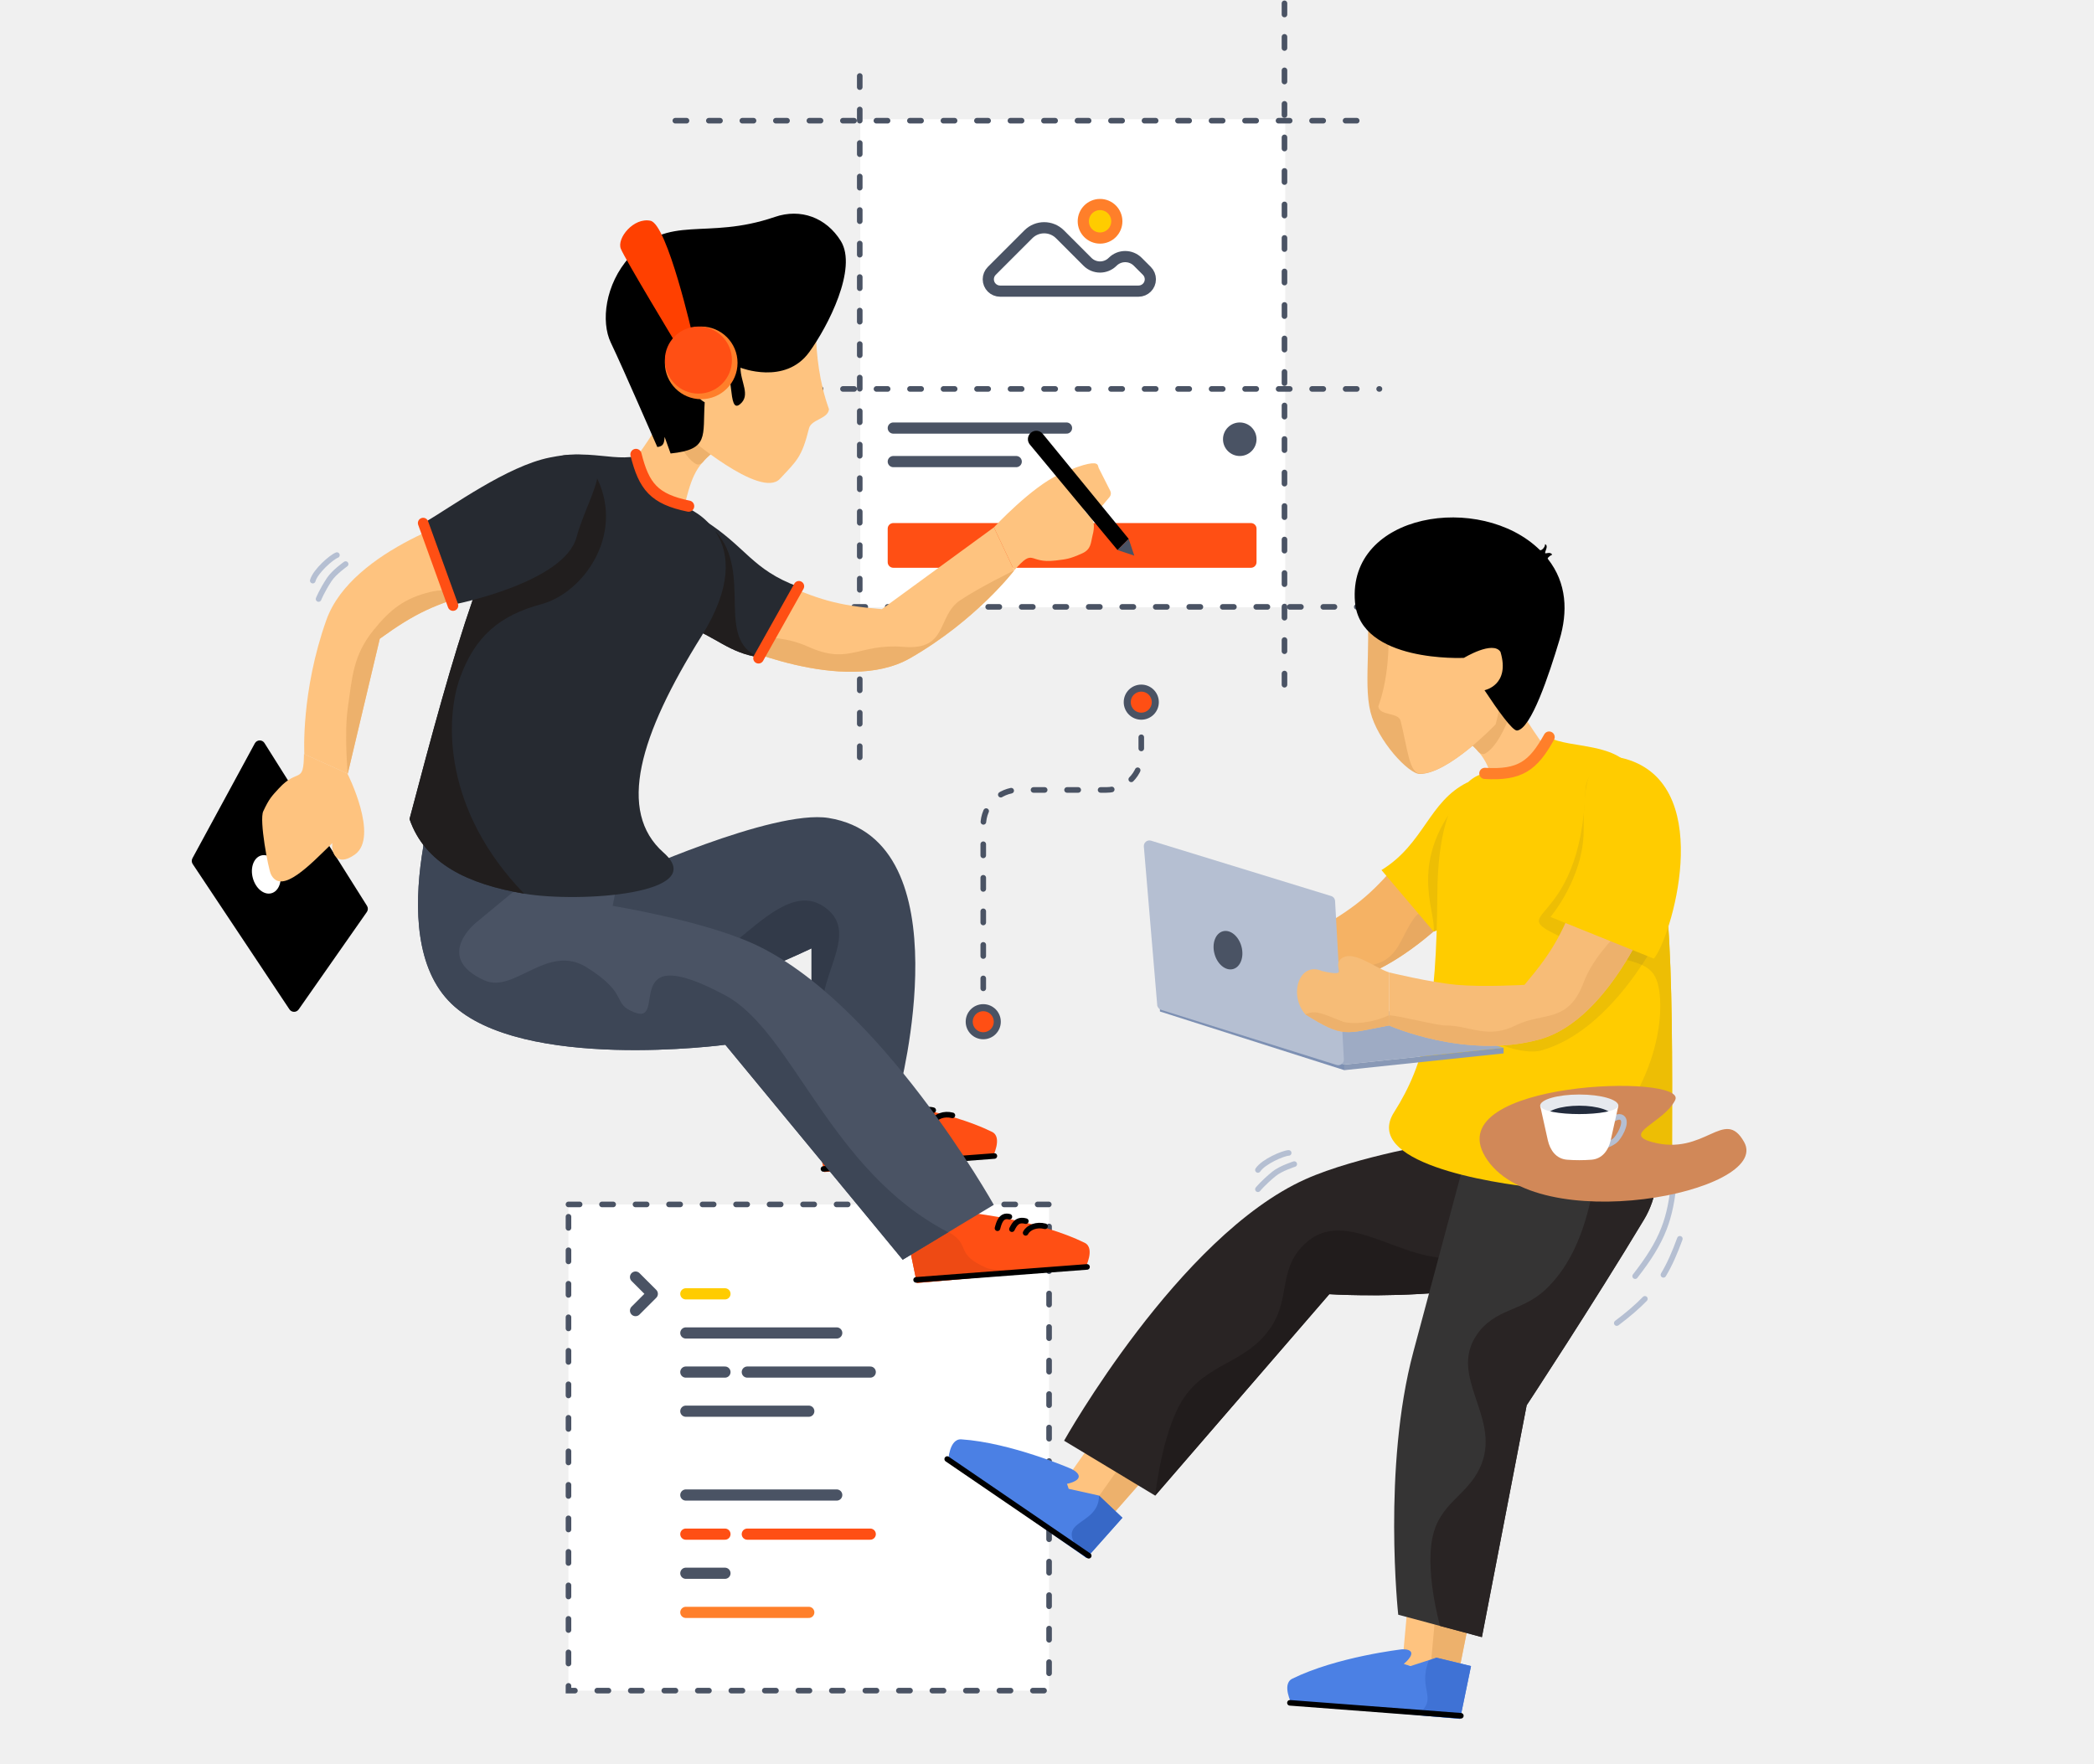
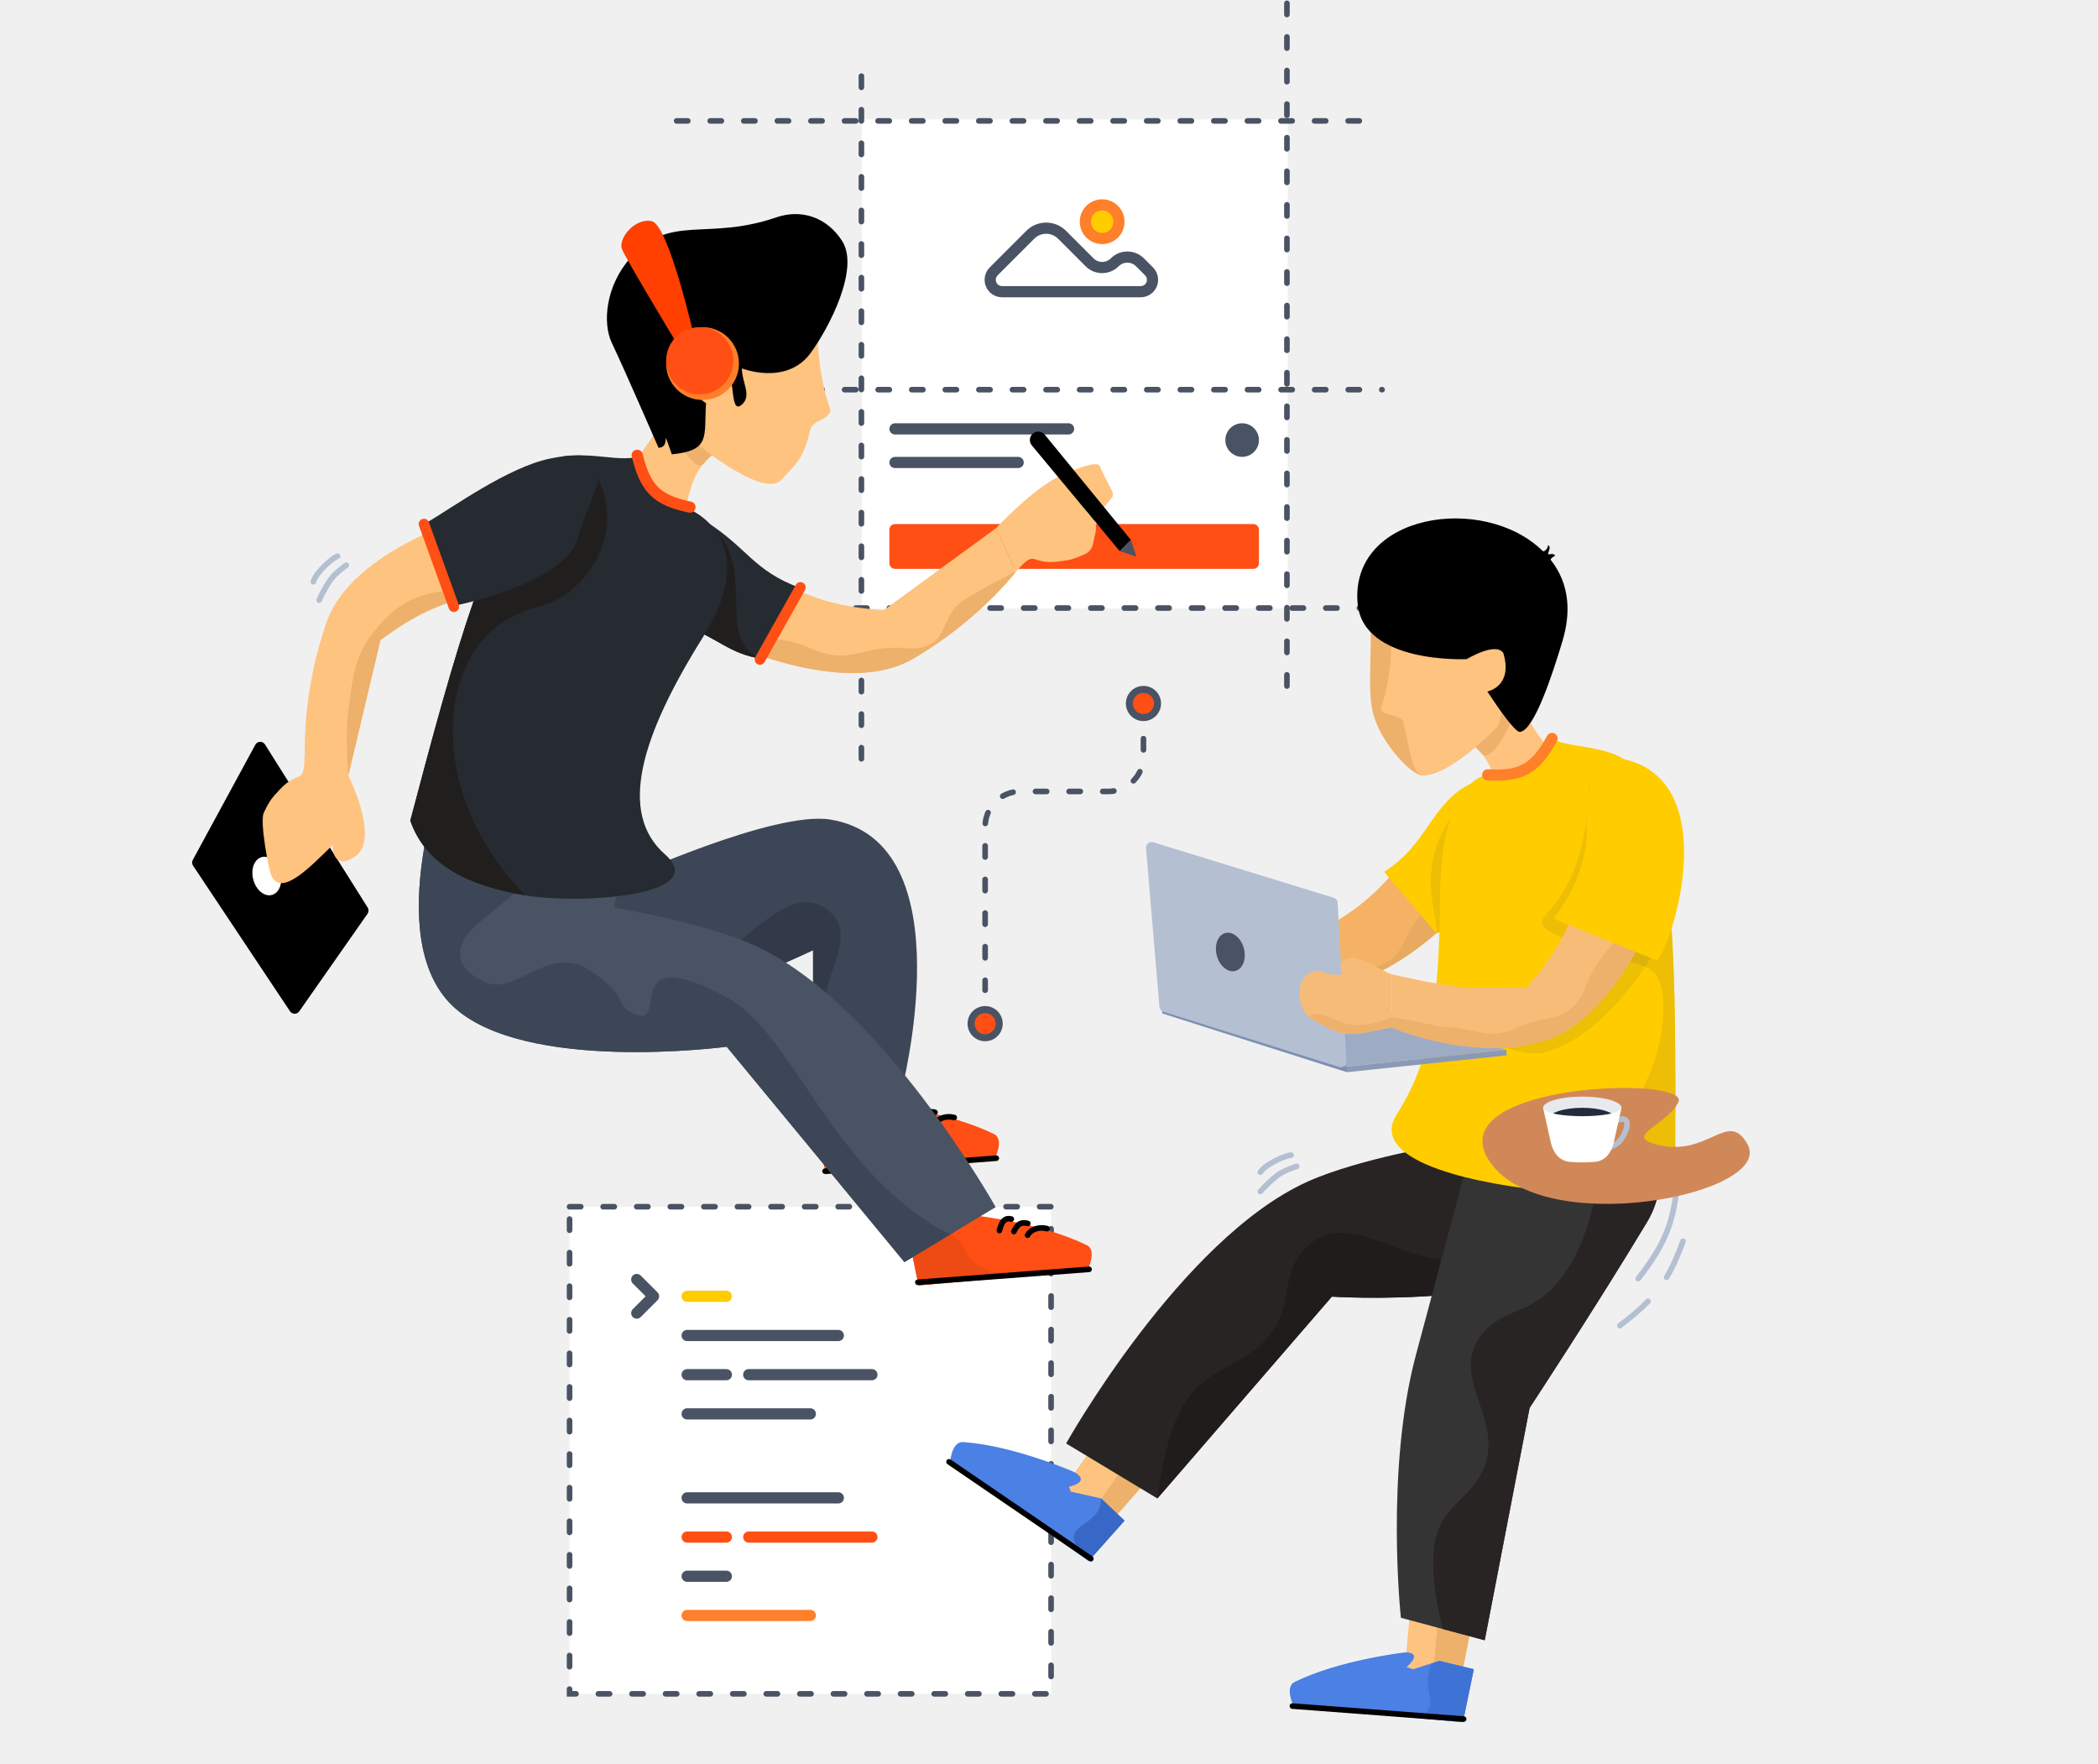
- <svg xmlns="http://www.w3.org/2000/svg" width="628" height="529" viewBox="0 0 628 529" fill="none">
+ <svg xmlns="http://www.w3.org/2000/svg" width="628" height="528" viewBox="0 0 628 528" fill="none">
  <rect x="337.008" y="205.312" width="10.531" height="10.531" rx="5.266" fill="#4A5364" />
  <rect x="339.114" y="207.418" width="6.319" height="6.319" rx="3.159" fill="#FF4F14" />
  <rect x="289.616" y="301.148" width="10.531" height="10.531" rx="5.266" fill="#4A5364" />
  <rect x="291.722" y="303.255" width="6.319" height="6.319" rx="3.159" fill="#FF4F14" />
  <path d="M342.274 221.109V226.375C342.274 232.191 337.559 236.906 331.742 236.906H305.413C299.597 236.906 294.882 241.621 294.882 247.438V296.409" stroke="#4A5364" stroke-width="1.675" stroke-linecap="round" stroke-dasharray="3.35 6.71" />
  <rect x="258.022" y="35.754" width="127.431" height="146.388" fill="white" />
  <path d="M308.411 70.266L297.433 81.244C296.766 81.911 296.392 82.816 296.392 83.758C296.392 85.722 297.984 87.314 299.947 87.314H341.44C343.404 87.314 344.996 85.722 344.996 83.758C344.996 82.816 344.621 81.911 343.954 81.244L341.225 78.515C339.142 76.432 335.765 76.432 333.683 78.515C331.6 80.597 328.223 80.597 326.141 78.515L317.892 70.266C315.274 67.648 311.029 67.648 308.411 70.266Z" stroke="#4A5364" stroke-width="3.352" />
  <circle cx="329.911" cy="66.364" r="5.028" fill="#FFCC00" stroke="#FF7F2A" stroke-width="3.352" />
  <circle cx="371.811" cy="131.728" r="5.028" fill="#4A5364" />
  <rect x="266.224" y="156.867" width="110.615" height="13.408" rx="1.676" fill="#FF4F14" />
  <path d="M267.9 128.376H319.855" stroke="#4A5364" stroke-width="3.352" stroke-linecap="round" />
  <path d="M267.9 138.431H304.771" stroke="#4A5364" stroke-width="3.352" stroke-linecap="round" />
  <path d="M202.536 36.196H407.007" stroke="#4A5364" stroke-width="1.676" stroke-linecap="round" stroke-dasharray="3.35 6.7" />
  <path d="M242.76 116.643H413.711" stroke="#4A5364" stroke-width="1.676" stroke-linecap="round" stroke-dasharray="3.35 6.7" />
  <path d="M236.056 182.007H440.527" stroke="#4A5364" stroke-width="1.676" stroke-linecap="round" stroke-dasharray="3.35 6.7" />
  <path d="M385.219 1L385.219 205.471" stroke="#4A5364" stroke-width="1.676" stroke-linecap="round" stroke-dasharray="3.35 6.7" />
  <path d="M257.844 22.788L257.844 227.259" stroke="#4A5364" stroke-width="1.676" stroke-linecap="round" stroke-dasharray="3.35 6.7" />
  <rect x="170.489" y="361.208" width="144.135" height="145.811" fill="white" stroke="#4A5364" stroke-width="1.676" stroke-linecap="round" stroke-dasharray="3.35 6.7" />
  <path d="M205.685 388.024H217.417" stroke="#FFCC00" stroke-width="3.352" stroke-linecap="round" />
  <path d="M224.121 411.488H260.993" stroke="#4A5364" stroke-width="3.352" stroke-linecap="round" />
  <path d="M205.685 423.22H242.557" stroke="#4A5364" stroke-width="3.352" stroke-linecap="round" />
  <path d="M205.685 411.488H217.417" stroke="#4A5364" stroke-width="3.352" stroke-linecap="round" />
  <path d="M205.685 399.756H250.937" stroke="#4A5364" stroke-width="3.352" stroke-linecap="round" />
  <path d="M205.685 471.824H217.417" stroke="#4A5364" stroke-width="3.352" stroke-linecap="round" />
  <path d="M224.121 460.091H260.993" stroke="#FF4F14" stroke-width="3.352" stroke-linecap="round" />
  <path d="M205.685 483.555H242.557" stroke="#FF7F2A" stroke-width="3.352" stroke-linecap="round" />
  <path d="M205.685 460.091H217.417" stroke="#FF4F14" stroke-width="3.352" stroke-linecap="round" />
  <path d="M205.685 448.359H250.937" stroke="#4A5364" stroke-width="3.352" stroke-linecap="round" />
  <path d="M190.601 382.996L195.629 388.024L190.601 393.052" stroke="#4A5364" stroke-width="3.352" stroke-linecap="round" stroke-linejoin="round" />
  <path d="M264.468 182.689C250.99 181.581 245.326 179.799 233.034 174.266L218.54 192.742C218.54 192.742 253.1 208.781 272.956 197.387C292.813 185.994 304.164 171.064 304.164 171.064L298.08 158.156L264.468 182.689Z" fill="#FEC37F" />
  <path d="M271 194C257.522 192.892 254.792 199.533 242.5 194C230.208 188.467 218.54 192.742 218.54 192.742C218.54 192.742 253.1 208.781 272.956 197.387C292.813 185.994 304.164 171.064 304.164 171.064C304.164 171.064 293.998 175.994 288 180C280.848 184.777 284.478 195.108 271 194Z" fill="#EDB16C" />
  <path d="M239.51 176C225.368 170.761 223.928 164.085 211.119 155.98L205.974 187.835C214.745 190.964 218.532 195.765 227.771 197.146L239.51 176Z" fill="#262A31" />
  <path d="M205.974 187.835C214.745 190.964 218.532 195.765 227.771 197.146C214.15 191.761 226.007 171.967 214.632 159.376L205.974 187.835Z" fill="#211E1E" />
  <path d="M240.97 176.596C241.397 175.835 241.126 174.872 240.365 174.445C239.604 174.018 238.642 174.289 238.215 175.05L240.97 176.596ZM226.103 196.64C225.676 197.401 225.947 198.364 226.708 198.79C227.469 199.217 228.432 198.946 228.859 198.186L226.103 196.64ZM238.215 175.05L226.103 196.64L228.859 198.186L240.97 176.596L238.215 175.05Z" fill="#FF4F14" />
  <path d="M332.766 149.056L329.244 153.237C329.244 153.237 325.562 144.892 324.439 150.687C325.099 155.751 329.468 153.856 327.613 160.779C327.146 162.524 327.317 164.703 324.629 165.92C320.774 167.665 319.801 167.706 316.571 168.099C308.172 169.118 310.318 164.037 304.164 171.064L298.08 158.156C298.08 158.156 309.303 146.06 317.634 142.3C326.11 138.474 328.429 138.7 329.044 139.243C329.359 139.52 329.349 140.037 329.538 140.411L332.98 147.22C333.283 147.82 333.198 148.542 332.766 149.056Z" fill="#FEC37F" />
  <path d="M243.912 335.656L264.637 330.639C264.637 330.639 284.111 332.857 297.514 339.448C300.793 341.06 297.678 347.043 297.678 347.043L247.182 351.509L243.912 335.656Z" fill="#FF4F14" />
  <path d="M246.964 350.569L298.218 346.684" stroke="black" stroke-width="1.676" stroke-linecap="round" />
  <path d="M285.626 334.501C283.16 333.84 280.655 334.804 279.814 336.467" stroke="black" stroke-width="1.676" stroke-linecap="round" />
  <path d="M279.873 332.959C277.407 332.298 276.545 333.702 275.704 335.366" stroke="black" stroke-width="1.676" stroke-linecap="round" />
  <path d="M274.941 331.638C272.475 330.977 271.814 333.443 271.374 335.087" stroke="black" stroke-width="1.676" stroke-linecap="round" />
  <path d="M271.693 368.922L292.418 363.904C292.418 363.904 311.892 366.123 325.295 372.713C328.574 374.326 325.459 380.308 325.459 380.308L274.963 384.774L271.693 368.922Z" fill="#FF4F14" />
  <path d="M271.693 368.922L284.5 369.5C291.5 373.5 286 376 296 380.308C299.356 381.754 325.459 380.308 325.459 380.308L274.963 384.774L271.693 368.922Z" fill="#EE4A14" />
  <path d="M274.745 383.834L325.999 379.949" stroke="black" stroke-width="1.676" stroke-linecap="round" />
  <path d="M313.406 367.766C310.941 367.105 308.435 368.069 307.594 369.732" stroke="black" stroke-width="1.676" stroke-linecap="round" />
  <path d="M307.654 366.224C305.188 365.563 304.326 366.967 303.485 368.631" stroke="black" stroke-width="1.676" stroke-linecap="round" />
  <path d="M302.722 364.903C300.256 364.242 299.595 366.708 299.155 368.352" stroke="black" stroke-width="1.676" stroke-linecap="round" />
  <path d="M147.822 303.903C121.674 289.413 127.4 234.128 127.4 234.128L184.411 228.171L186.964 263.059C186.964 263.059 231.774 242.609 248.505 245.314C289.641 251.966 269.656 327.354 269.656 327.354H243.377V284.411C243.377 284.411 173.599 318.187 147.822 303.903Z" fill="#3D4656" />
  <path d="M147.822 303.903C121.674 289.413 127.4 234.127 127.4 234.127L152.544 259.298L147.822 284.411C147.822 284.411 167.97 278.154 180.104 281.731C187.847 284.013 190.206 290.081 198.05 291.986C215.786 296.294 232.588 261.456 247.403 272.117C258.997 280.461 242.786 294.491 247.403 308.009C250.061 315.793 255.735 327.354 255.735 327.354L243.377 327.354V284.411C243.377 284.411 173.599 318.187 147.822 303.903Z" fill="#323A49" />
  <path d="M135.375 301.001C113.869 280.238 133.708 228.318 133.708 228.318L190.319 237.32L183.755 271.68C183.755 271.68 210.213 275.968 225.673 282.912C263.686 299.984 298.042 361.325 298.042 361.325L270.725 377.791L217.525 313.323C217.525 313.323 156.577 321.47 135.375 301.001Z" fill="#4A5364" />
  <path d="M135.375 301.001C113.868 280.238 133.708 228.318 133.708 228.318L190.319 237.32L142.75 276.72C142.75 276.72 129.853 287.082 145.313 294.025C154.302 298.062 164.218 282.662 176.078 290.179C189.012 298.377 183.192 300.854 190.319 303.639C200.389 307.574 185.249 281.21 217.525 298.511C237.837 309.4 248.673 351.069 284.383 369.558L270.725 377.791L217.525 313.323C217.525 313.323 156.577 321.47 135.375 301.001Z" fill="#3D4656" />
  <path d="M204.719 153.665C207.322 143.951 207.839 140.143 214.998 134.73L202.221 120.896C195.033 129.966 193.027 135.783 187.461 140.365C193.132 151.118 193.21 153.511 204.719 153.665Z" fill="#FEC37F" />
  <path d="M214.998 134.73L202.221 120.896C201.43 121.895 200.701 122.854 200.023 123.777C200.023 123.777 203.391 135.958 208.623 139.095C210.053 139.952 211.229 138.058 211.229 138.058C212.238 136.973 213.466 135.888 214.998 134.73Z" fill="#EDB16C" />
  <path d="M205.599 130.399C205.599 130.399 228.076 149.855 233.902 143.603C238.956 138.179 240.474 137.143 242.619 128.481C243.3 125.734 248.314 125.659 248.618 122.727C242.757 106.566 245.129 88.546 245.129 88.546C245.129 88.546 211.949 88.375 204.946 103.599C200.57 113.11 205.599 130.399 205.599 130.399Z" fill="#FEC37F" />
  <path d="M252.15 72.253C247.771 65.234 240.125 62.402 232.358 65.069C211.543 72.214 200.658 63.868 188.835 77.043C181.395 85.333 180.206 96.514 183.171 102.725C187.184 111.133 195.879 131.316 197.133 134.065C198.964 133.85 199.198 132.938 199.322 131.023L201.116 136C212.788 134.808 210.695 130.81 211.341 120.636C205.558 117.857 203.686 99.516 216.293 107.495C220.459 110.131 218.076 124.342 221.908 121.242C225.239 118.548 222.071 114.622 222.076 110.274C222.076 110.274 235.422 115.568 242.662 105.646C248.335 97.872 257.256 80.438 252.15 72.253Z" fill="black" />
  <path d="M186.19 74.604C187.46 77.754 202.7 102.958 202.7 102.958L207.78 100.857C207.78 100.857 200.16 67.253 195.08 66.203C190 65.152 184.92 71.454 186.19 74.604Z" fill="#FF4000" />
  <circle cx="210.294" cy="108.824" r="10.894" fill="#FF7F2A" />
  <circle cx="209.456" cy="107.986" r="10.056" fill="#FF4F14" />
  <path d="M199.019 255.711C184.97 243.323 191.799 220.486 210.397 190.756C228.996 161.025 205.963 152.262 205.963 152.262C196.408 152.305 191.292 142.259 190.503 136.842C182.527 138.55 170.191 132.659 162.253 140.55C146.91 155.804 136.238 194.85 122.817 245.635C127.466 259.104 140.452 265.183 157.191 268.009C173.874 270.826 213.069 268.1 199.019 255.711Z" fill="#262A31" />
  <path d="M190.73 136.284C193.134 145.881 196.172 149.673 206.527 151.795" stroke="#FF4F14" stroke-width="3.352" stroke-linecap="round" />
  <path d="M122.818 245.636C127.466 259.104 140.452 265.183 157.191 268.009C132.913 242.931 133.46 215.829 137.925 203.354C142.39 190.879 149.853 184.542 162.351 181.193C174.849 177.845 187.212 160.651 179.203 143.711C176.325 137.624 170.192 132.659 162.254 140.551C146.91 155.804 136.238 194.85 122.818 245.636Z" fill="#211E1E" />
  <path d="M113.894 191.56C124.859 183.645 130.321 181.319 143.26 177.537L142.272 154.076C142.272 154.076 105.58 164.341 97.891 185.903C90.201 207.466 91.273 226.19 91.273 226.19L104.285 232.049L113.894 191.56Z" fill="#FEC37F" />
  <path d="M113.894 191.56C124.859 183.645 130.321 181.319 143.26 177.538C143.26 177.538 134.407 176.204 129 177.537C121.226 179.455 117.031 182.771 112 189C105.931 196.514 105.632 202.935 104.285 212.5C103.221 220.06 104.285 232.049 104.285 232.049L113.894 191.56Z" fill="#EDB16C" />
  <path d="M95.541 179.645C95.541 179.645 96.519 177.179 98.759 173.78C100.204 171.588 103.653 169.169 103.653 169.169" stroke="#B5BFD2" stroke-width="1.676" stroke-linecap="round" />
  <path d="M93.797 174.132C94.637 171.23 99.472 167.064 101.044 166.478" stroke="#B5BFD2" stroke-width="1.676" stroke-linecap="round" />
  <path d="M79.316 222.838L110.062 271.658C110.422 272.229 110.404 272.96 110.017 273.512L89.569 302.734C88.892 303.701 87.455 303.684 86.801 302.702L57.792 259.126C57.448 258.609 57.418 257.944 57.714 257.398L76.424 222.932C77.036 221.806 78.633 221.754 79.316 222.838Z" fill="black" />
  <ellipse rx="4.19" ry="5.866" transform="matrix(-0.965926 0.258819 0.258819 0.965926 79.8673 262.223)" fill="white" />
  <path d="M104.176 231.955C104.176 231.955 113.862 251.057 106.382 256.311C100.79 260.239 99.314 255.464 99.678 252.839C93.182 259.16 84.331 268.644 81.243 262.176C80.464 260.546 77.698 245.976 78.95 243.304C80.746 239.473 81.459 238.81 83.659 236.412C89.381 230.181 91.051 235.437 91.163 226.097L104.176 231.955Z" fill="#FEC37F" />
  <path d="M127.181 156.782C135.434 151.968 152.086 139.767 164.882 137.214C189 132.402 176.61 147.311 172.922 161.072C169.235 174.832 136.056 181.299 136.056 181.299L127.181 156.782Z" fill="#262A31" />
  <path d="M128.39 156.329C128.094 155.508 127.188 155.084 126.368 155.381C125.547 155.677 125.123 156.583 125.419 157.403L128.39 156.329ZM134.371 182.153C134.668 182.973 135.574 183.398 136.394 183.101C137.214 182.804 137.639 181.898 137.342 181.078L134.371 182.153ZM125.419 157.403L134.371 182.153L137.342 181.078L128.39 156.329L125.419 157.403Z" fill="#FF4F14" />
  <path fill-rule="evenodd" clip-rule="evenodd" d="M309.177 129.773C308.11 130.662 307.966 132.247 308.855 133.314L335.155 164.969L338.507 161.617L312.718 130.095C311.829 129.029 310.244 128.885 309.177 129.773Z" fill="black" />
  <path d="M335.155 164.969L338.507 161.617L340.183 166.645L335.155 164.969Z" fill="#4A5364" />
  <path d="M330.283 458.056L343.227 443.327L330.015 429.037L317.774 446.393L330.283 458.056Z" fill="#FEC37F" />
  <path d="M330.283 458.056L343.227 443.327L337.741 437.144L325.5 454.5L330.283 458.056Z" fill="#EDB16C" />
  <path d="M325.861 467.273L336.619 455.18L329.5 448.5L320.5 446.5L320 445C320 445 323.639 444.339 323.52 442.701C323.429 441.442 321.179 440.471 321.179 440.471C321.179 440.471 303.205 432.656 288.302 431.662C284.656 431.419 284.363 438.158 284.363 438.158L325.861 467.273Z" fill="#4B80E4" />
  <path d="M325.861 467.273L336.619 455.179L329.607 448.5C329.607 458.5 314 455.18 325.861 467.273Z" fill="#3768C7" />
  <path d="M326.52 466.568L284.075 437.577" stroke="black" stroke-width="1.676" stroke-linecap="round" />
  <path d="M437.217 502.888L441.063 483.66L422.475 477.892L420.552 499.043L437.217 502.888Z" fill="#FEC37F" />
  <path d="M437.217 502.888L441.063 483.66L430.923 479.349L429 500.5L437.217 502.888Z" fill="#EDB16C" />
  <path d="M437.894 515.506L441.164 499.654L430.801 497.145L423.029 499.654L421 499C421 499 424.109 496.525 423.029 495.263C422.353 494.472 420.439 494.636 420.439 494.636C420.439 494.636 400.965 496.855 387.562 503.445C384.283 505.058 387.398 511.041 387.398 511.041L437.894 515.506Z" fill="#4B80E4" />
  <path d="M437.894 515.506L441.164 499.654L430.801 497.145L428.5 498C425 507 431.725 509.191 425 514.366L437.894 515.506Z" fill="#3F72D5" />
  <path d="M438.112 514.567L386.858 510.681" stroke="black" stroke-width="1.676" stroke-linecap="round" />
  <path d="M481.791 371.749C503.298 350.985 483.458 299.065 483.458 299.065L439.243 310.612L433.412 342.427C433.412 342.427 406.953 346.716 391.493 353.659C353.48 370.731 319.125 432.073 319.125 432.073L346.441 448.539L398.664 388.127C398.664 388.127 460.589 392.218 481.791 371.749Z" fill="#292424" />
  <path d="M481.792 371.749C503.299 350.985 483.459 299.066 483.459 299.066C483.459 299.066 474.083 363.822 442.248 375.95C423.289 383.173 404.049 359.078 390.332 374.027C383.638 381.323 386.759 389.441 381.359 397.742C373.897 409.213 361.577 408.499 354.44 420.175C348.437 429.994 346.442 448.539 346.442 448.539L398.664 388.128C398.664 388.128 460.59 392.218 481.792 371.749Z" fill="#211C1C" />
  <path d="M493.063 365.725C508.463 340.102 475.861 295.087 475.861 295.087L435.831 320.109L438.743 349.924L423.879 405.395C414.553 440.201 419.336 484.258 419.336 484.258L444.429 490.981L457.857 421.439C457.857 421.439 477.881 390.984 493.063 365.725Z" fill="#353434" />
  <path d="M493.063 365.725C508.463 340.103 475.862 295.087 475.862 295.087C475.862 295.087 489.873 362.21 463.399 386.846C456.386 393.372 448.296 392.397 442.889 400.306C434.406 412.713 449.678 424.678 444.43 438.762C441.015 447.924 432.919 449.919 430.07 459.272C426.839 469.884 431.883 487.619 431.883 487.619L444.43 490.981L457.858 421.439C457.858 421.439 477.882 390.984 493.063 365.725Z" fill="#292424" />
  <path d="M449.418 240.501C446.815 230.788 446.298 226.979 439.139 221.567L451.916 207.732C459.104 216.803 461.11 222.62 466.675 227.202C461.005 237.955 460.927 240.348 449.418 240.501Z" fill="#FEC37F" />
  <path d="M439.139 221.567L451.916 207.732C452.707 208.731 453.436 209.691 454.114 210.614C454.114 210.614 450.746 222.794 445.514 225.931C444.084 226.788 442.908 224.894 442.908 224.894C441.899 223.81 440.671 222.725 439.139 221.567Z" fill="#EDB16C" />
  <path d="M448.538 217.236C448.538 217.236 434.344 232.118 425.798 232.118C422.446 232.118 413.146 222.162 411 213.5C408.676 204.12 411.942 190.207 409.008 175.383C409.008 175.383 442.189 175.212 449.192 190.436C453.567 199.947 448.538 217.236 448.538 217.236Z" fill="#EDB16C" />
  <path d="M448.538 217.236C448.538 217.236 434.546 232 426 232C422.648 232 422.212 224.898 420.066 216.236C419.386 213.489 413.667 214.776 413.362 211.844C419.224 195.684 415.008 174.383 415.008 174.383C415.008 174.383 442.189 175.212 449.192 190.436C453.567 199.947 448.538 217.236 448.538 217.236Z" fill="#FEC37F" />
  <path d="M406.366 180.536C407.905 198.851 439.047 197.296 439.047 197.296C439.047 197.296 447.756 191.999 450 195.5C453 205.5 445.21 207 445.21 207C449.091 212.878 453.614 219.224 454.969 219.084C459.159 218.653 464.544 202.408 467.697 191.895C470.211 183.514 469.959 174.903 464.187 167.592C464.057 167.427 464.44 166.871 465.493 166.345C464.966 165.292 463.368 166.25 463.386 165.818C463.417 165.105 464.44 163.712 463.386 163.185C463.386 164.238 462.167 165.299 461.807 164.947C444.033 147.545 404.117 153.782 406.366 180.536Z" fill="black" />
  <path d="M395.903 278.205C407.605 271.428 411.959 267.391 420.694 257.124L441.707 267.605C441.707 267.605 417.356 296.908 394.533 295.124C350.549 291.685 337.538 250.971 395.903 278.205Z" fill="#F5B264" />
  <path d="M416 287.5C420 284.5 420.5 280.5 424 275.5C427.5 270.5 441.707 267.605 441.707 267.605C441.707 267.605 417.356 296.908 394.533 295.123C401.5 288.5 410.743 291.442 416 287.5Z" fill="#E8A961" />
  <path d="M414.31 260.931C427.158 253.033 428.446 240.373 440.12 234.632L449.51 265.995C441.518 270.775 438.742 276.223 429.949 279.38L414.31 260.931Z" fill="#FFCC00" />
  <path d="M449.511 265.994C441.519 270.774 438.742 276.222 429.95 279.379C430.826 273.18 421.608 258.096 439.13 238.247L449.511 265.994Z" fill="#EDBE05" />
  <path d="M418.083 333.571C427.519 318.749 430.831 303.153 431.069 267.974C431.307 232.796 445.315 231.941 445.315 231.941C454.533 234.455 462.074 226.075 464.239 221.047C471.501 224.761 484.941 222.264 490.566 231.941C501.439 250.645 501.642 291.123 501.46 343.652C493.484 355.458 479.368 357.969 462.468 356.366C445.624 354.769 408.646 348.394 418.083 333.571Z" fill="#FFCC00" />
  <path d="M501.46 343.652C493.484 355.458 479.368 357.969 462.468 356.366C492.409 338.426 498.895 312.107 497.811 298.901C496.727 285.696 489.486 290.778 469.374 281.56C449.262 272.343 473.918 280.086 475.498 236.906C475.744 230.178 484.941 222.264 490.566 231.941C501.439 250.645 501.642 291.123 501.46 343.652Z" fill="#EDBE05" />
  <path d="M450.938 314.242L403.172 319.27L347.026 301.672L393.116 295.806L450.938 314.242Z" fill="#9EABC4" />
  <path d="M450.938 315.918V314.242L403.172 319.27V320.946L450.938 315.918Z" fill="#8999B6" />
  <path d="M403.172 320.946V319.27L347.864 301.672V303.348L403.172 320.946Z" fill="#7D90B3" />
  <path d="M403.037 317.69L400.397 270.228C400.358 269.527 399.887 268.925 399.216 268.719L345.207 252.121C344.072 251.772 342.945 252.681 343.045 253.864L347.051 301.389C347.109 302.067 347.57 302.643 348.219 302.847L400.862 319.382C401.979 319.733 403.102 318.859 403.037 317.69Z" fill="#B5BFD2" />
  <ellipse rx="4.19" ry="5.866" transform="matrix(-0.965926 0.258819 0.258819 0.965926 368.277 284.96)" fill="#4A5364" />
  <path opacity="0.1" d="M458.978 304.368C467.702 294.036 470.436 288.765 475.187 276.151L498.507 278.916C498.507 278.916 484.201 309.029 462.117 315.061C454.531 317.133 430.711 307.37 458.978 304.368Z" fill="#464335" />
  <path d="M457.198 295.36C465.922 285.028 468.656 279.757 473.408 267.143L496.727 269.908C496.727 269.908 483.709 305.715 461.625 311.747C439.541 317.779 416.58 307.538 416.58 307.538L416.58 291.616C416.58 291.616 428.925 294.636 437 295.36C444.856 296.065 457.198 295.36 457.198 295.36Z" fill="#F7BC77" />
  <path d="M454.5 307.538C463 303.329 470.248 307.115 475 294.5C479.752 281.885 496.727 269.907 496.727 269.907C496.727 269.907 483.708 305.714 461.625 311.747C439.541 317.779 416.58 307.538 416.58 307.538C416.58 307.538 416.58 307.538 416.58 304.5C419.305 304.5 430.753 307.539 433.5 307.538C440.963 307.535 446 311.747 454.5 307.538Z" fill="#EDB16C" />
  <path d="M416.58 307.538L416.58 291.616C412.38 290.29 405.846 284.792 402.334 287.426C398.982 289.94 405.686 293.292 396.468 291.216C389.764 288.264 386.329 298.146 391.44 304.186C402.976 311.341 403.172 310.052 416.58 307.538Z" fill="#F6BC77" />
  <path d="M391.44 304.186C402.976 311.341 403.172 310.052 416.58 307.538C416.58 306.5 416.793 305.65 416.5 304.5C411 307 405.76 307.122 403 306.5C395.5 303.5 394.5 303 391.44 304.186Z" fill="#EDB16C" />
  <path d="M496 287.5C501.028 281.634 514.625 237.06 488.891 228.037C475.92 223.49 474.949 234.755 474.949 249.001C474.949 263.248 465 275 465 275L496 287.5Z" fill="#FFCC00" />
  <path d="M464.589 221.047C459.784 229.694 455.868 232.571 445.315 231.941" stroke="#FF7F2A" stroke-width="3.352" stroke-linecap="round" />
  <path d="M377.259 356.656C377.259 356.656 378.935 354.599 382.097 352.034C384.136 350.38 388.153 349.114 388.153 349.114" stroke="#B5BFD2" stroke-width="1.676" stroke-linecap="round" />
  <path d="M377.259 350.873C378.935 348.36 384.801 345.846 386.478 345.762" stroke="#B5BFD2" stroke-width="1.676" stroke-linecap="round" />
  <path d="M502.121 353.388C501.048 365.535 498.741 372.011 490.389 382.718" stroke="#B5BFD2" stroke-width="1.676" stroke-linecap="round" />
  <path d="M503.01 371.221C503.168 370.786 503.649 370.562 504.084 370.721C504.519 370.879 504.743 371.36 504.584 371.795L503.01 371.221ZM485.378 397.471C485.009 397.749 484.484 397.676 484.205 397.307C483.926 396.937 483.999 396.412 484.369 396.133L485.378 397.471ZM499.582 382.763C499.344 383.16 498.829 383.289 498.433 383.05C498.036 382.812 497.907 382.297 498.146 381.901L499.582 382.763ZM492.714 388.939C493.036 388.606 493.566 388.597 493.899 388.919C494.232 389.24 494.241 389.771 493.92 390.103L492.714 388.939ZM504.584 371.795C503.017 376.09 501.476 379.61 499.582 382.763L498.146 381.901C499.962 378.875 501.461 375.465 503.01 371.221L504.584 371.795ZM493.92 390.103C491.608 392.495 488.834 394.863 485.378 397.471L484.369 396.133C487.782 393.557 490.483 391.247 492.714 388.939L493.92 390.103Z" fill="#B5BFD2" />
  <path d="M495.417 342.494C486.206 339.954 499.047 336.675 502.391 329.924C506.393 321.844 431.729 324.058 445.408 346.885C460.213 371.594 531.552 357.611 523.071 342.494C517.093 331.838 511.339 346.885 495.417 342.494Z" fill="#D18858" />
  <ellipse rx="11.732" ry="3.352" transform="matrix(-1 0 0 1 473.629 331.6)" fill="#E6E9EE" />
  <ellipse rx="10.056" ry="3.352" transform="matrix(-1 0 0 1 473.629 334.951)" fill="#232C3D" />
  <path d="M483.372 335.852C483.372 335.852 485.042 334.654 486.097 335.021C488.207 335.757 486.326 339.828 484.735 341.669C483.871 342.668 482.009 343.331 482.009 343.331" stroke="#B5BFD2" stroke-width="1.676" />
  <path d="M483.067 341.919L485.361 331.599C484.616 334.951 462.642 334.951 461.897 331.599L464.19 341.919C464.881 345.031 466.763 347.538 469.94 347.798C472.251 347.988 475.007 347.988 477.318 347.798C480.495 347.538 482.376 345.031 483.067 341.919Z" fill="white" />
</svg>
